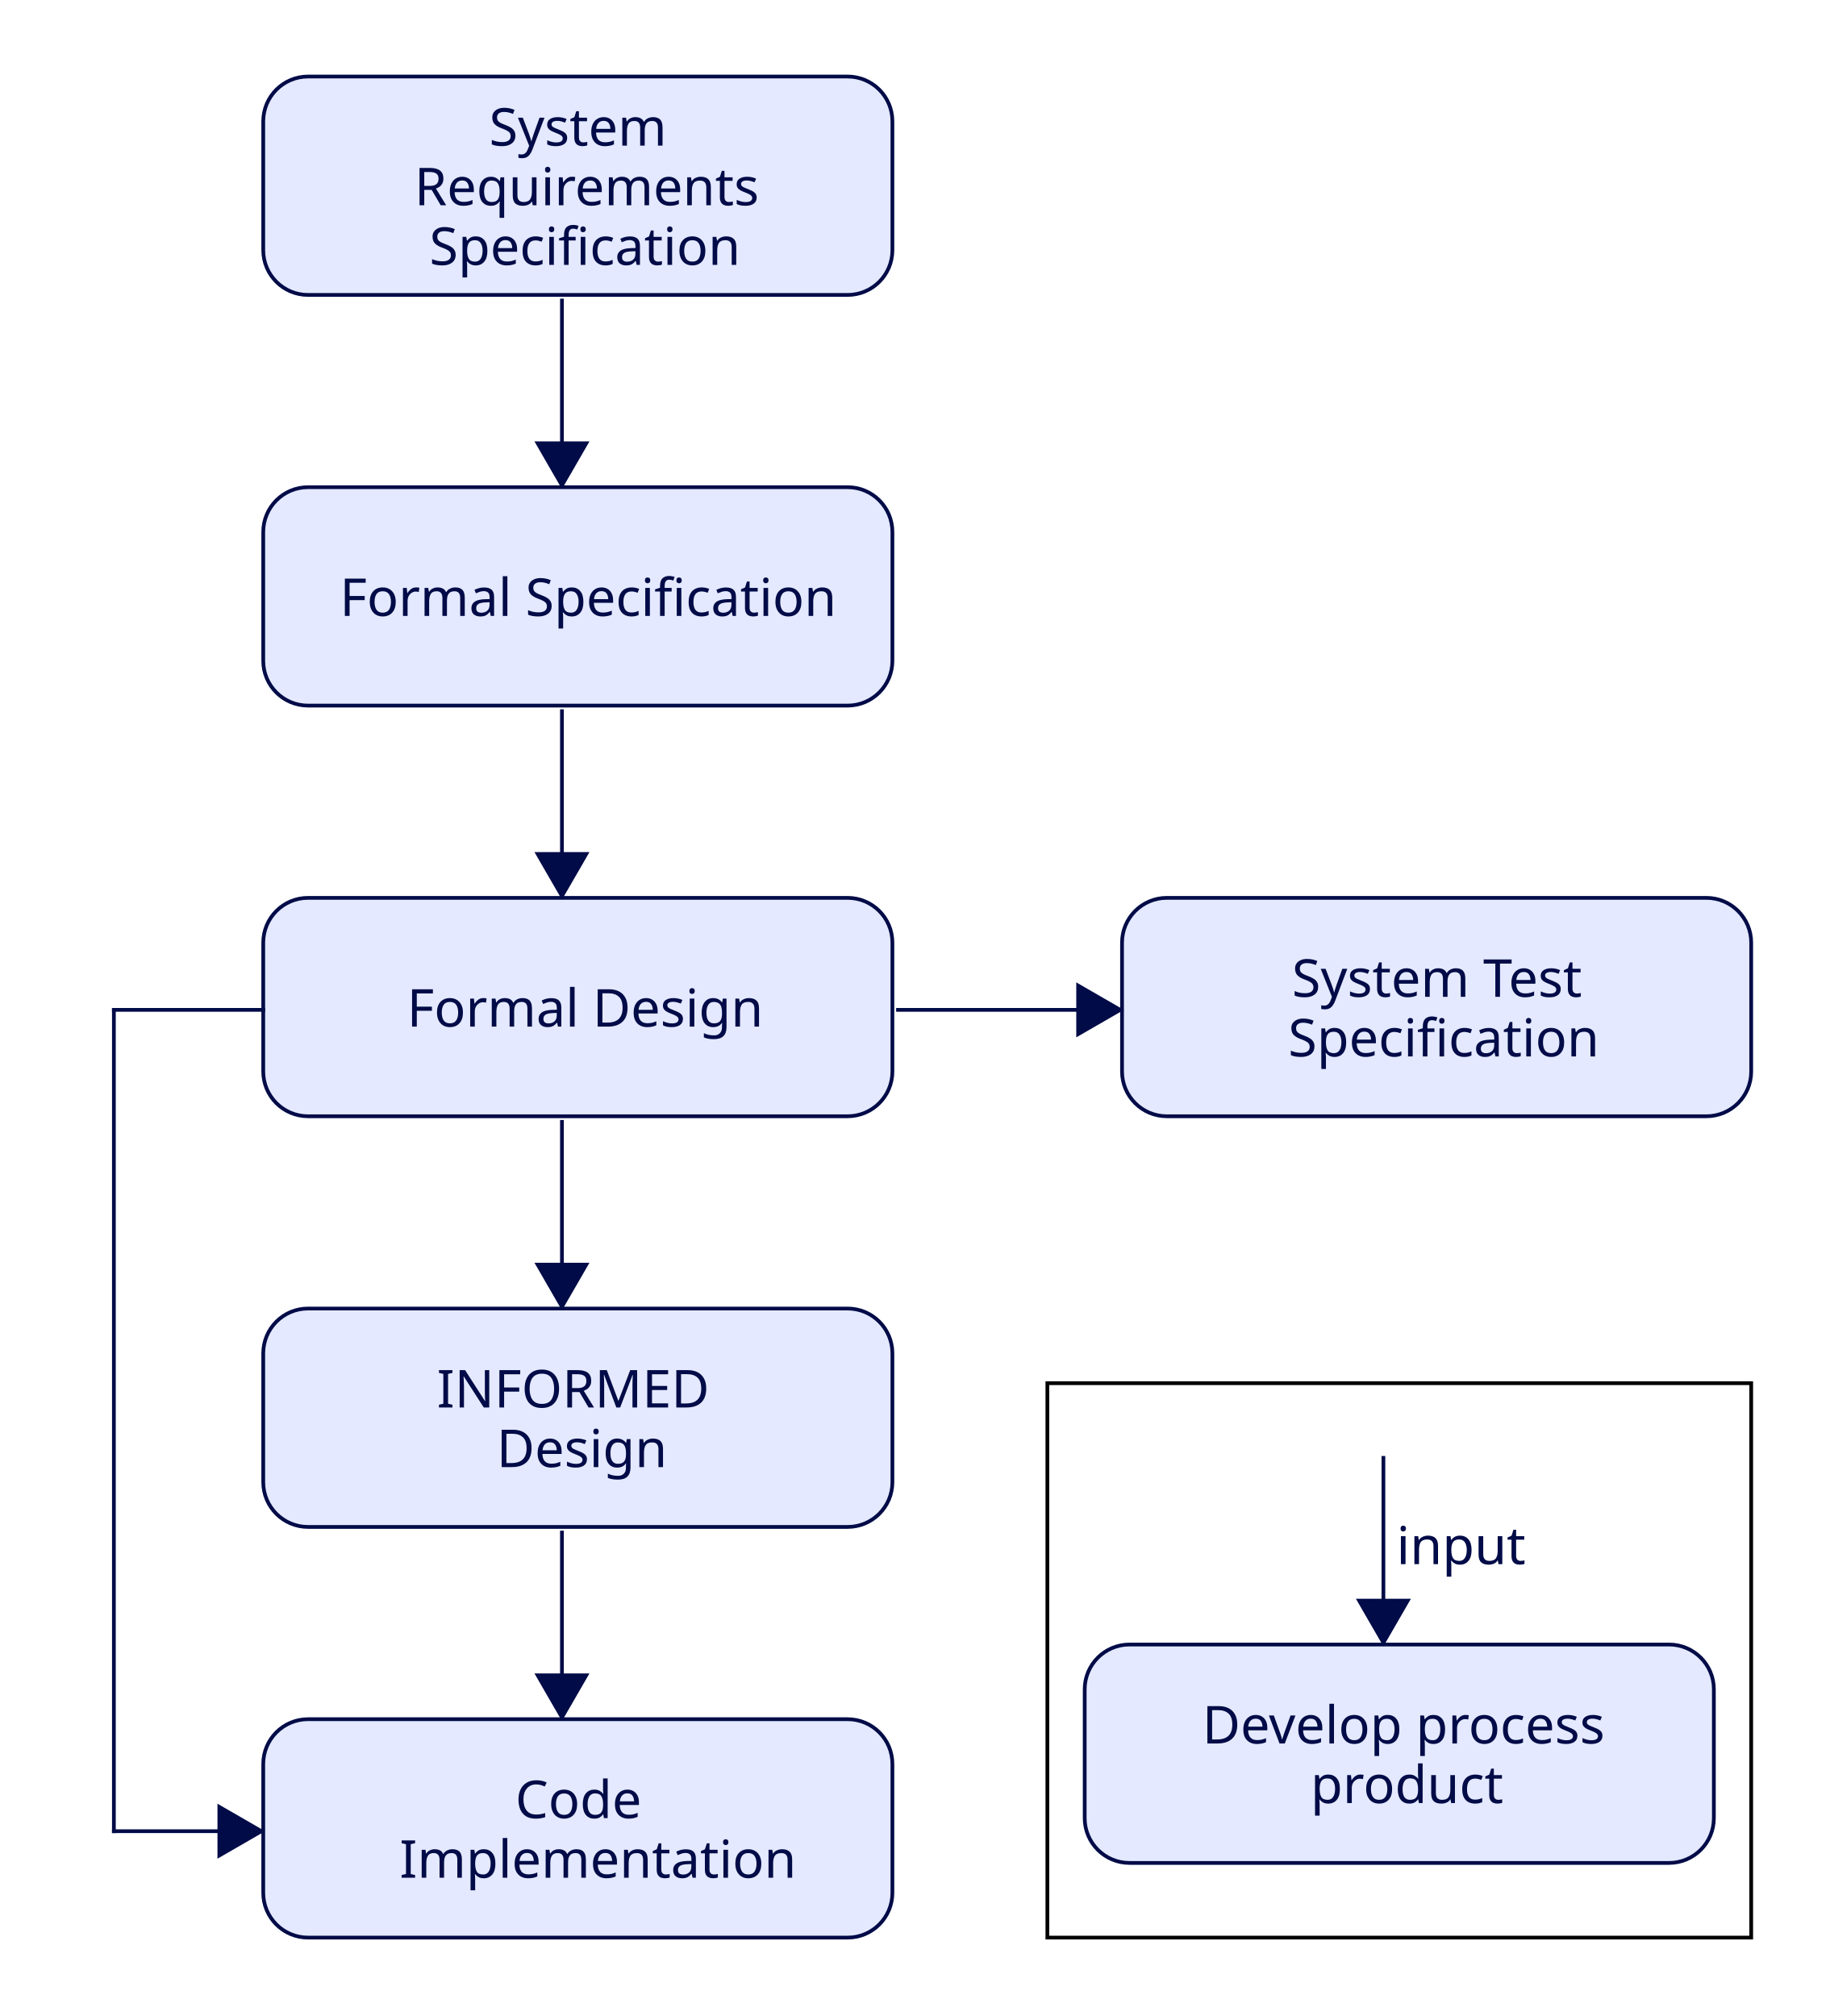
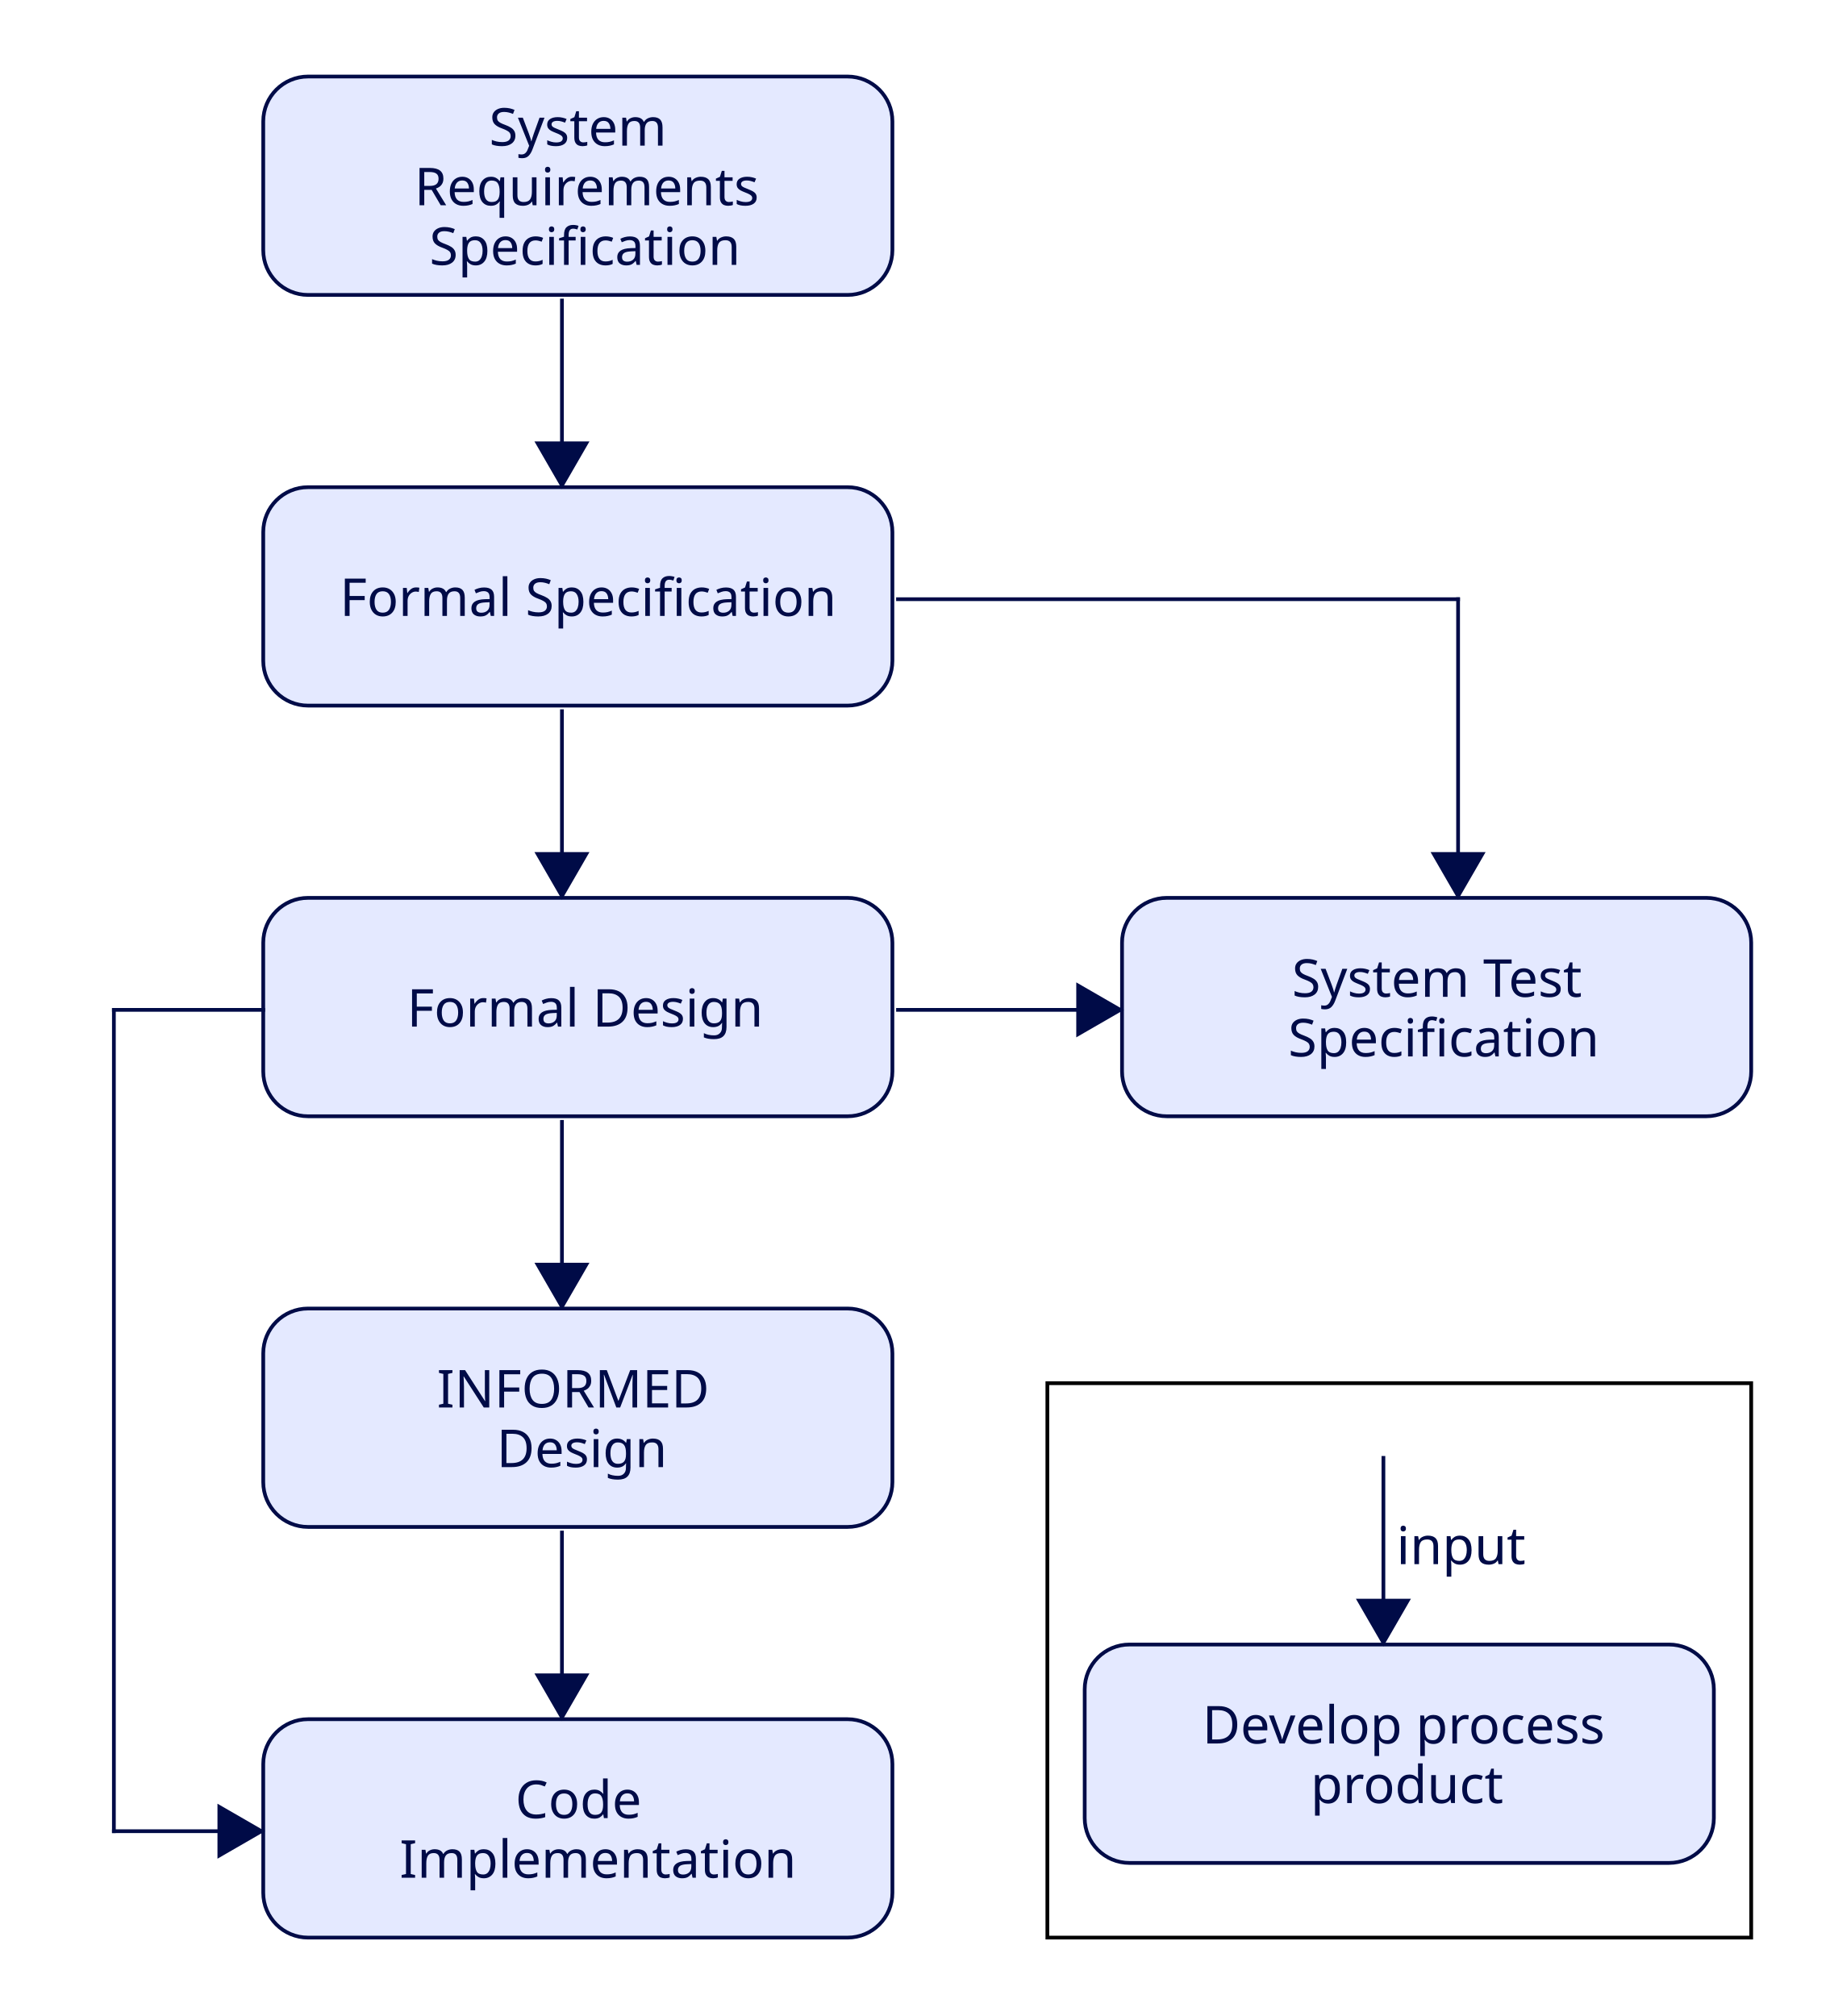
<svg xmlns="http://www.w3.org/2000/svg" fill-opacity="1" color-rendering="auto" color-interpolation="auto" text-rendering="auto" stroke="black" stroke-linecap="square" width="490" stroke-miterlimit="10" shape-rendering="auto" stroke-opacity="1" fill="black" stroke-dasharray="none" font-weight="normal" stroke-width="1" viewBox="360 160 490 540" height="540" font-family="'Dialog'" font-style="normal" stroke-linejoin="miter" font-size="12px" stroke-dashoffset="0" image-rendering="auto">
  <defs id="genericDefs" />
  <g>
    <defs id="defs1">
      <clipPath clipPathUnits="userSpaceOnUse" id="clipPath1">
        <path d="M0 0 L2147483647 0 L2147483647 2147483647 L0 2147483647 L0 0 Z" />
      </clipPath>
      <clipPath clipPathUnits="userSpaceOnUse" id="clipPath2">
        <path d="M0 0 L0 150 L190 150 L190 0 Z" />
      </clipPath>
      <clipPath clipPathUnits="userSpaceOnUse" id="clipPath3">
        <path d="M0 0 L0 60 L170 60 L170 0 Z" />
      </clipPath>
      <clipPath clipPathUnits="userSpaceOnUse" id="clipPath4">
+         <path d="M0 0 L0 110 L180 110 L180 0 Z" />
+       </clipPath>
+       <clipPath clipPathUnits="userSpaceOnUse" id="clipPath5">
        <path d="M0 0 L0 80 L60 80 L60 0 Z" />
      </clipPath>
-       <clipPath clipPathUnits="userSpaceOnUse" id="clipPath5">
+       <clipPath clipPathUnits="userSpaceOnUse" id="clipPath6">
        <path d="M0 0 L0 250 L70 250 L70 0 Z" />
      </clipPath>
-       <clipPath clipPathUnits="userSpaceOnUse" id="clipPath6">
+       <clipPath clipPathUnits="userSpaceOnUse" id="clipPath7">
        <path d="M0 0 L0 30 L90 30 L90 0 Z" />
      </clipPath>
-       <clipPath clipPathUnits="userSpaceOnUse" id="clipPath7">
+       <clipPath clipPathUnits="userSpaceOnUse" id="clipPath8">
        <path d="M0 0 L0 80 L30 80 L30 0 Z" />
      </clipPath>
    </defs>
    <g fill="rgb(255,255,255)" fill-opacity="0" transform="translate(640,530)" stroke-opacity="0" stroke="rgb(255,255,255)">
      <rect x="0.5" width="188.5" height="148.5" y="0.5" clip-path="url(#clipPath2)" stroke="none" />
    </g>
    <g transform="translate(640,530)">
      <rect fill="none" x="0.5" width="188.5" height="148.5" y="0.5" clip-path="url(#clipPath2)" />
    </g>
    <g fill="rgb(201,210,255)" fill-opacity="0.49" transform="translate(650,600)" stroke-opacity="0.49" stroke="rgb(201,210,255)">
      <rect x="0.5" y="0.5" clip-path="url(#clipPath3)" width="168.5" rx="12" ry="12" height="58.5" stroke="none" />
    </g>
    <g fill="rgb(0,11,71)" transform="translate(650,600)" stroke="rgb(0,11,71)">
      <rect x="0.5" y="0.5" clip-path="url(#clipPath3)" fill="none" width="168.5" rx="12" ry="12" height="58.5" />
      <text x="32" font-size="14px" y="27" clip-path="url(#clipPath3)" font-family="sans-serif" stroke="none" xml:space="preserve">Develop process</text>
      <text x="61" font-size="14px" y="42.969" clip-path="url(#clipPath3)" font-family="sans-serif" stroke="none" xml:space="preserve">product</text>
    </g>
    <g fill="rgb(201,210,255)" fill-opacity="0.49" transform="translate(430,620)" stroke-opacity="0.49" stroke="rgb(201,210,255)">
      <rect x="0.5" y="0.5" clip-path="url(#clipPath3)" width="168.5" rx="12" ry="12" height="58.5" stroke="none" />
    </g>
    <g fill="rgb(0,11,71)" transform="translate(430,620)" stroke="rgb(0,11,71)">
      <rect x="0.5" y="0.5" clip-path="url(#clipPath3)" fill="none" width="168.5" rx="12" ry="12" height="58.5" />
      <text x="68" font-size="14px" y="27" clip-path="url(#clipPath3)" font-family="sans-serif" stroke="none" xml:space="preserve">Code</text>
      <text x="37" font-size="14px" y="42.969" clip-path="url(#clipPath3)" font-family="sans-serif" stroke="none" xml:space="preserve">Implementation</text>
    </g>
    <g fill="rgb(201,210,255)" fill-opacity="0.49" transform="translate(430,510)" stroke-opacity="0.49" stroke="rgb(201,210,255)">
      <rect x="0.5" y="0.5" clip-path="url(#clipPath3)" width="168.5" rx="12" ry="12" height="58.5" stroke="none" />
    </g>
    <g fill="rgb(0,11,71)" transform="translate(430,510)" stroke="rgb(0,11,71)">
      <rect x="0.5" y="0.5" clip-path="url(#clipPath3)" fill="none" width="168.5" rx="12" ry="12" height="58.5" />
      <text x="47" font-size="14px" y="27" clip-path="url(#clipPath3)" font-family="sans-serif" stroke="none" xml:space="preserve">INFORMED</text>
      <text x="63" font-size="14px" y="42.969" clip-path="url(#clipPath3)" font-family="sans-serif" stroke="none" xml:space="preserve">Design</text>
    </g>
    <g fill="rgb(201,210,255)" fill-opacity="0.49" transform="translate(660,400)" stroke-opacity="0.49" stroke="rgb(201,210,255)">
      <rect x="0.5" y="0.5" clip-path="url(#clipPath3)" width="168.5" rx="12" ry="12" height="58.5" stroke="none" />
    </g>
    <g fill="rgb(0,11,71)" transform="translate(660,400)" stroke="rgb(0,11,71)">
      <rect x="0.5" y="0.5" clip-path="url(#clipPath3)" fill="none" width="168.5" rx="12" ry="12" height="58.5" />
      <text x="46" font-size="14px" y="27" clip-path="url(#clipPath3)" font-family="sans-serif" stroke="none" xml:space="preserve">System Test</text>
      <text x="45" font-size="14px" y="42.969" clip-path="url(#clipPath3)" font-family="sans-serif" stroke="none" xml:space="preserve">Specification</text>
    </g>
    <g fill="rgb(201,210,255)" fill-opacity="0.49" transform="translate(430,290)" stroke-opacity="0.49" stroke="rgb(201,210,255)">
      <rect x="0.5" y="0.5" clip-path="url(#clipPath3)" width="168.5" rx="12" ry="12" height="58.5" stroke="none" />
    </g>
    <g fill="rgb(0,11,71)" transform="translate(430,290)" stroke="rgb(0,11,71)">
      <rect x="0.5" y="0.5" clip-path="url(#clipPath3)" fill="none" width="168.5" rx="12" ry="12" height="58.5" />
      <text x="21" font-size="14px" y="34.984" clip-path="url(#clipPath3)" font-family="sans-serif" stroke="none" xml:space="preserve">Formal Specification</text>
    </g>
    <g fill="rgb(201,210,255)" fill-opacity="0.49" transform="translate(430,400)" stroke-opacity="0.49" stroke="rgb(201,210,255)">
      <rect x="0.5" y="0.5" clip-path="url(#clipPath3)" width="168.5" rx="12" ry="12" height="58.5" stroke="none" />
    </g>
    <g fill="rgb(0,11,71)" transform="translate(430,400)" stroke="rgb(0,11,71)">
      <rect x="0.5" y="0.5" clip-path="url(#clipPath3)" fill="none" width="168.5" rx="12" ry="12" height="58.5" />
      <text x="39" font-size="14px" y="34.984" clip-path="url(#clipPath3)" font-family="sans-serif" stroke="none" xml:space="preserve">Formal Design</text>
    </g>
    <g fill="rgb(201,210,255)" fill-opacity="0.49" transform="translate(430,180)" stroke-opacity="0.49" stroke="rgb(201,210,255)">
      <rect x="0.5" y="0.5" clip-path="url(#clipPath3)" width="168.5" rx="12" ry="12" height="58.5" stroke="none" />
    </g>
    <g fill="rgb(0,11,71)" transform="translate(430,180)" stroke="rgb(0,11,71)">
      <rect x="0.5" y="0.5" clip-path="url(#clipPath3)" fill="none" width="168.5" rx="12" ry="12" height="58.5" />
      <text x="61" font-size="14px" y="19.016" clip-path="url(#clipPath3)" font-family="sans-serif" stroke="none" xml:space="preserve">System</text>
      <text x="41" font-size="14px" y="34.984" clip-path="url(#clipPath3)" font-family="sans-serif" stroke="none" xml:space="preserve">Requirements</text>
      <text x="45" font-size="14px" y="50.953" clip-path="url(#clipPath3)" font-family="sans-serif" stroke="none" xml:space="preserve">Specification</text>
    </g>
+     <g fill="rgb(0,11,71)" transform="translate(590,310)" stroke="rgb(0,11,71)">
+       <path fill="none" d="M160.5 89.5 L160.5 10.5" clip-path="url(#clipPath4)" />
+       <path fill="none" d="M160.5 10.5 L10.5 10.5" clip-path="url(#clipPath4)" />
+       <path d="M167 78.742 L160.5 90 L154 78.742 Z" clip-path="url(#clipPath4)" stroke="none" />
+       <path fill="none" d="M167 78.742 L160.5 90 L154 78.742 Z" clip-path="url(#clipPath4)" />
+     </g>
    <g fill="rgb(0,11,71)" transform="translate(720,540)" stroke="rgb(0,11,71)">
-       <path fill="none" d="M10.5 59.5 L10.5 10.5" clip-path="url(#clipPath4)" />
-       <path d="M17 48.742 L10.5 60 L4 48.742 Z" clip-path="url(#clipPath4)" stroke="none" />
-       <path fill="none" d="M17 48.742 L10.5 60 L4 48.742 Z" clip-path="url(#clipPath4)" />
-       <text x="14" font-size="14px" y="38.969" clip-path="url(#clipPath4)" font-family="sans-serif" stroke="none" xml:space="preserve">input</text>
+       <path fill="none" d="M10.5 59.5 L10.5 10.5" clip-path="url(#clipPath5)" />
+       <path d="M17 48.742 L10.5 60 L4 48.742 Z" clip-path="url(#clipPath5)" stroke="none" />
+       <path fill="none" d="M17 48.742 L10.5 60 L4 48.742 Z" clip-path="url(#clipPath5)" />
+       <text x="14" font-size="14px" y="38.969" clip-path="url(#clipPath5)" font-family="sans-serif" stroke="none" xml:space="preserve">input</text>
    </g>
    <g fill="rgb(0,11,71)" transform="translate(380,420)" stroke="rgb(0,11,71)">
-       <path fill="none" d="M49.5 230.5 L10.5 230.5" clip-path="url(#clipPath5)" />
-       <path fill="none" d="M10.5 230.5 L10.5 10.5" clip-path="url(#clipPath5)" />
-       <path fill="none" d="M10.5 10.5 L50.5 10.5" clip-path="url(#clipPath5)" />
-       <path d="M38.742 224 L50 230.5 L38.742 237 Z" clip-path="url(#clipPath5)" stroke="none" />
-       <path fill="none" d="M38.742 224 L50 230.5 L38.742 237 Z" clip-path="url(#clipPath5)" />
+       <path fill="none" d="M49.5 230.5 L10.5 230.5" clip-path="url(#clipPath6)" />
+       <path fill="none" d="M10.5 230.5 L10.5 10.5" clip-path="url(#clipPath6)" />
+       <path fill="none" d="M10.5 10.5 L50.5 10.5" clip-path="url(#clipPath6)" />
+       <path d="M38.742 224 L50 230.5 L38.742 237 Z" clip-path="url(#clipPath6)" stroke="none" />
+       <path fill="none" d="M38.742 224 L50 230.5 L38.742 237 Z" clip-path="url(#clipPath6)" />
    </g>
    <g fill="rgb(0,11,71)" transform="translate(590,420)" stroke="rgb(0,11,71)">
-       <path fill="none" d="M69.5 10.5 L10.5 10.5" clip-path="url(#clipPath6)" />
-       <path d="M58.742 4 L70 10.5 L58.742 17 Z" clip-path="url(#clipPath6)" stroke="none" />
-       <path fill="none" d="M58.742 4 L70 10.5 L58.742 17 Z" clip-path="url(#clipPath6)" />
+       <path fill="none" d="M69.5 10.5 L10.5 10.5" clip-path="url(#clipPath7)" />
+       <path d="M58.742 4 L70 10.5 L58.742 17 Z" clip-path="url(#clipPath7)" stroke="none" />
+       <path fill="none" d="M58.742 4 L70 10.5 L58.742 17 Z" clip-path="url(#clipPath7)" />
    </g>
    <g fill="rgb(0,11,71)" transform="translate(500,560)" stroke="rgb(0,11,71)">
-       <path fill="none" d="M10.5 59.5 L10.5 10.5" clip-path="url(#clipPath7)" />
-       <path d="M17 48.742 L10.5 60 L4 48.742 Z" clip-path="url(#clipPath7)" stroke="none" />
-       <path fill="none" d="M17 48.742 L10.5 60 L4 48.742 Z" clip-path="url(#clipPath7)" />
+       <path fill="none" d="M10.5 59.5 L10.5 10.5" clip-path="url(#clipPath8)" />
+       <path d="M17 48.742 L10.5 60 L4 48.742 Z" clip-path="url(#clipPath8)" stroke="none" />
+       <path fill="none" d="M17 48.742 L10.5 60 L4 48.742 Z" clip-path="url(#clipPath8)" />
    </g>
    <g fill="rgb(0,11,71)" transform="translate(500,450)" stroke="rgb(0,11,71)">
-       <path fill="none" d="M10.5 59.5 L10.5 10.5" clip-path="url(#clipPath7)" />
-       <path d="M17 48.742 L10.5 60 L4 48.742 Z" clip-path="url(#clipPath7)" stroke="none" />
-       <path fill="none" d="M17 48.742 L10.5 60 L4 48.742 Z" clip-path="url(#clipPath7)" />
+       <path fill="none" d="M10.5 59.5 L10.5 10.5" clip-path="url(#clipPath8)" />
+       <path d="M17 48.742 L10.5 60 L4 48.742 Z" clip-path="url(#clipPath8)" stroke="none" />
+       <path fill="none" d="M17 48.742 L10.5 60 L4 48.742 Z" clip-path="url(#clipPath8)" />
    </g>
    <g fill="rgb(0,11,71)" transform="translate(500,340)" stroke="rgb(0,11,71)">
-       <path fill="none" d="M10.5 59.5 L10.5 10.5" clip-path="url(#clipPath7)" />
-       <path d="M17 48.742 L10.5 60 L4 48.742 Z" clip-path="url(#clipPath7)" stroke="none" />
-       <path fill="none" d="M17 48.742 L10.5 60 L4 48.742 Z" clip-path="url(#clipPath7)" />
+       <path fill="none" d="M10.5 59.5 L10.5 10.5" clip-path="url(#clipPath8)" />
+       <path d="M17 48.742 L10.5 60 L4 48.742 Z" clip-path="url(#clipPath8)" stroke="none" />
+       <path fill="none" d="M17 48.742 L10.5 60 L4 48.742 Z" clip-path="url(#clipPath8)" />
    </g>
    <g fill="rgb(0,11,71)" transform="translate(500,230)" stroke="rgb(0,11,71)">
-       <path fill="none" d="M10.5 59.5 L10.5 10.5" clip-path="url(#clipPath7)" />
-       <path d="M17 48.742 L10.5 60 L4 48.742 Z" clip-path="url(#clipPath7)" stroke="none" />
-       <path fill="none" d="M17 48.742 L10.5 60 L4 48.742 Z" clip-path="url(#clipPath7)" />
+       <path fill="none" d="M10.5 59.5 L10.5 10.5" clip-path="url(#clipPath8)" />
+       <path d="M17 48.742 L10.5 60 L4 48.742 Z" clip-path="url(#clipPath8)" stroke="none" />
+       <path fill="none" d="M17 48.742 L10.5 60 L4 48.742 Z" clip-path="url(#clipPath8)" />
    </g>
  </g>
</svg>
